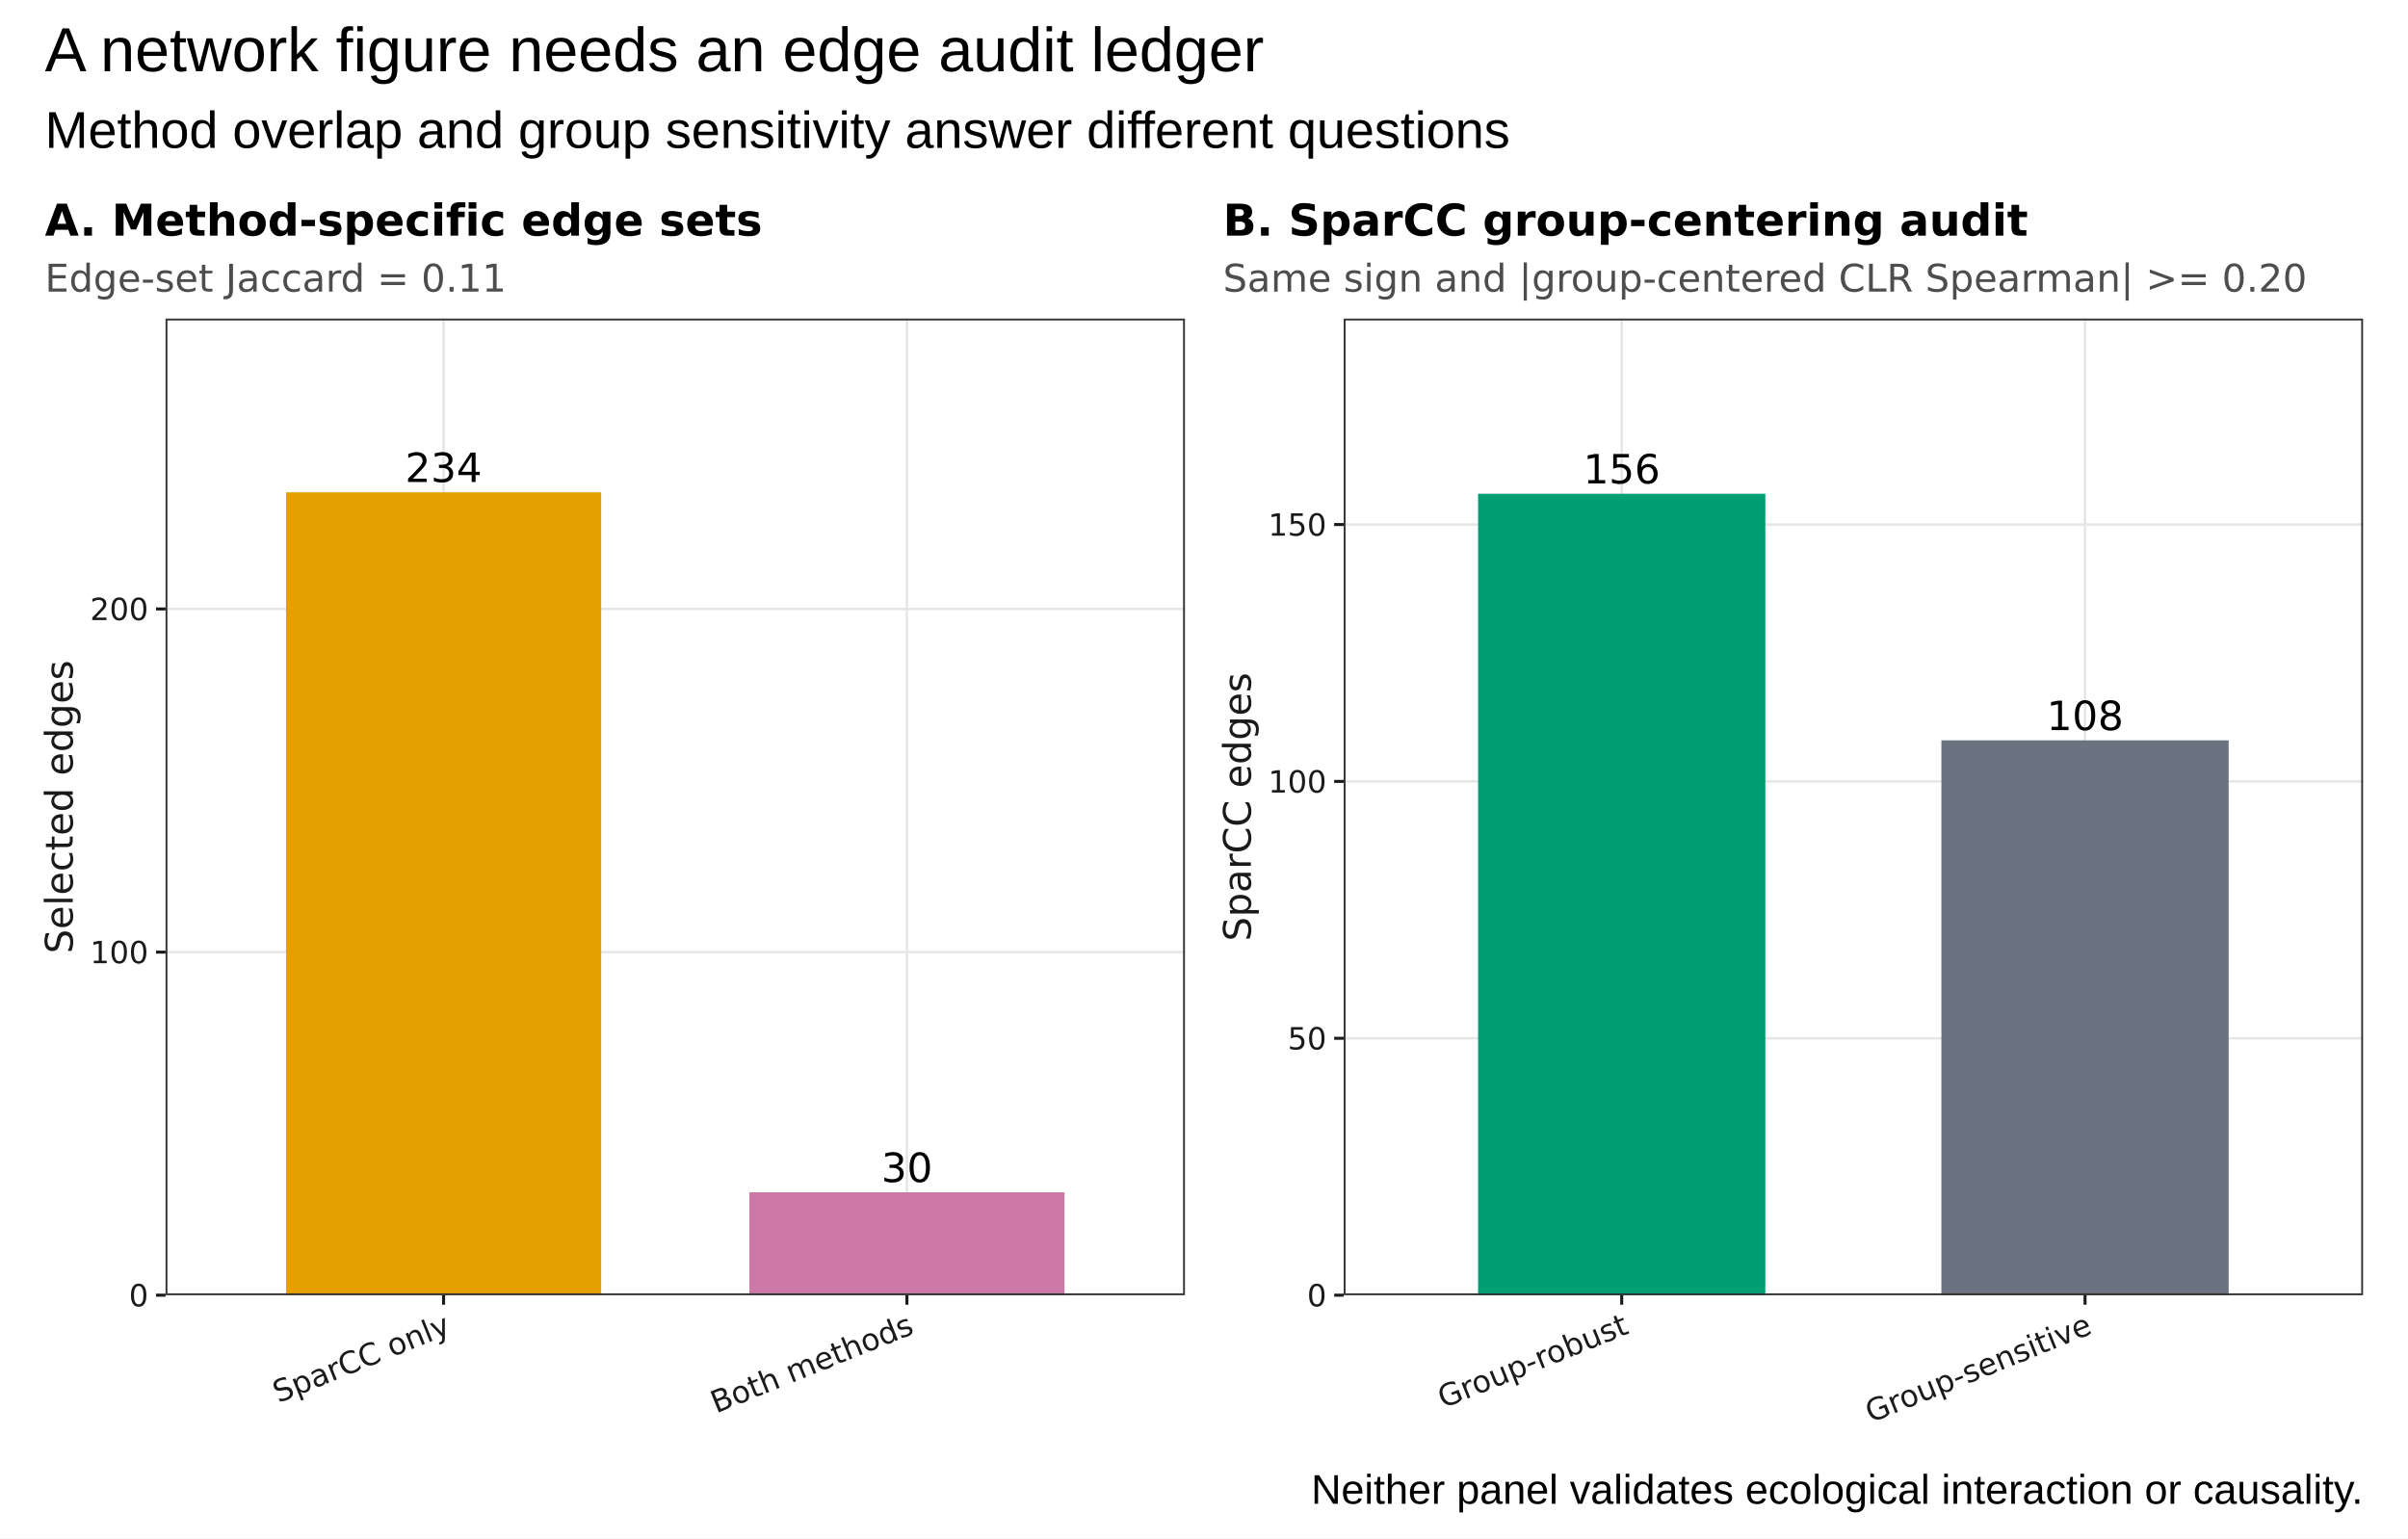
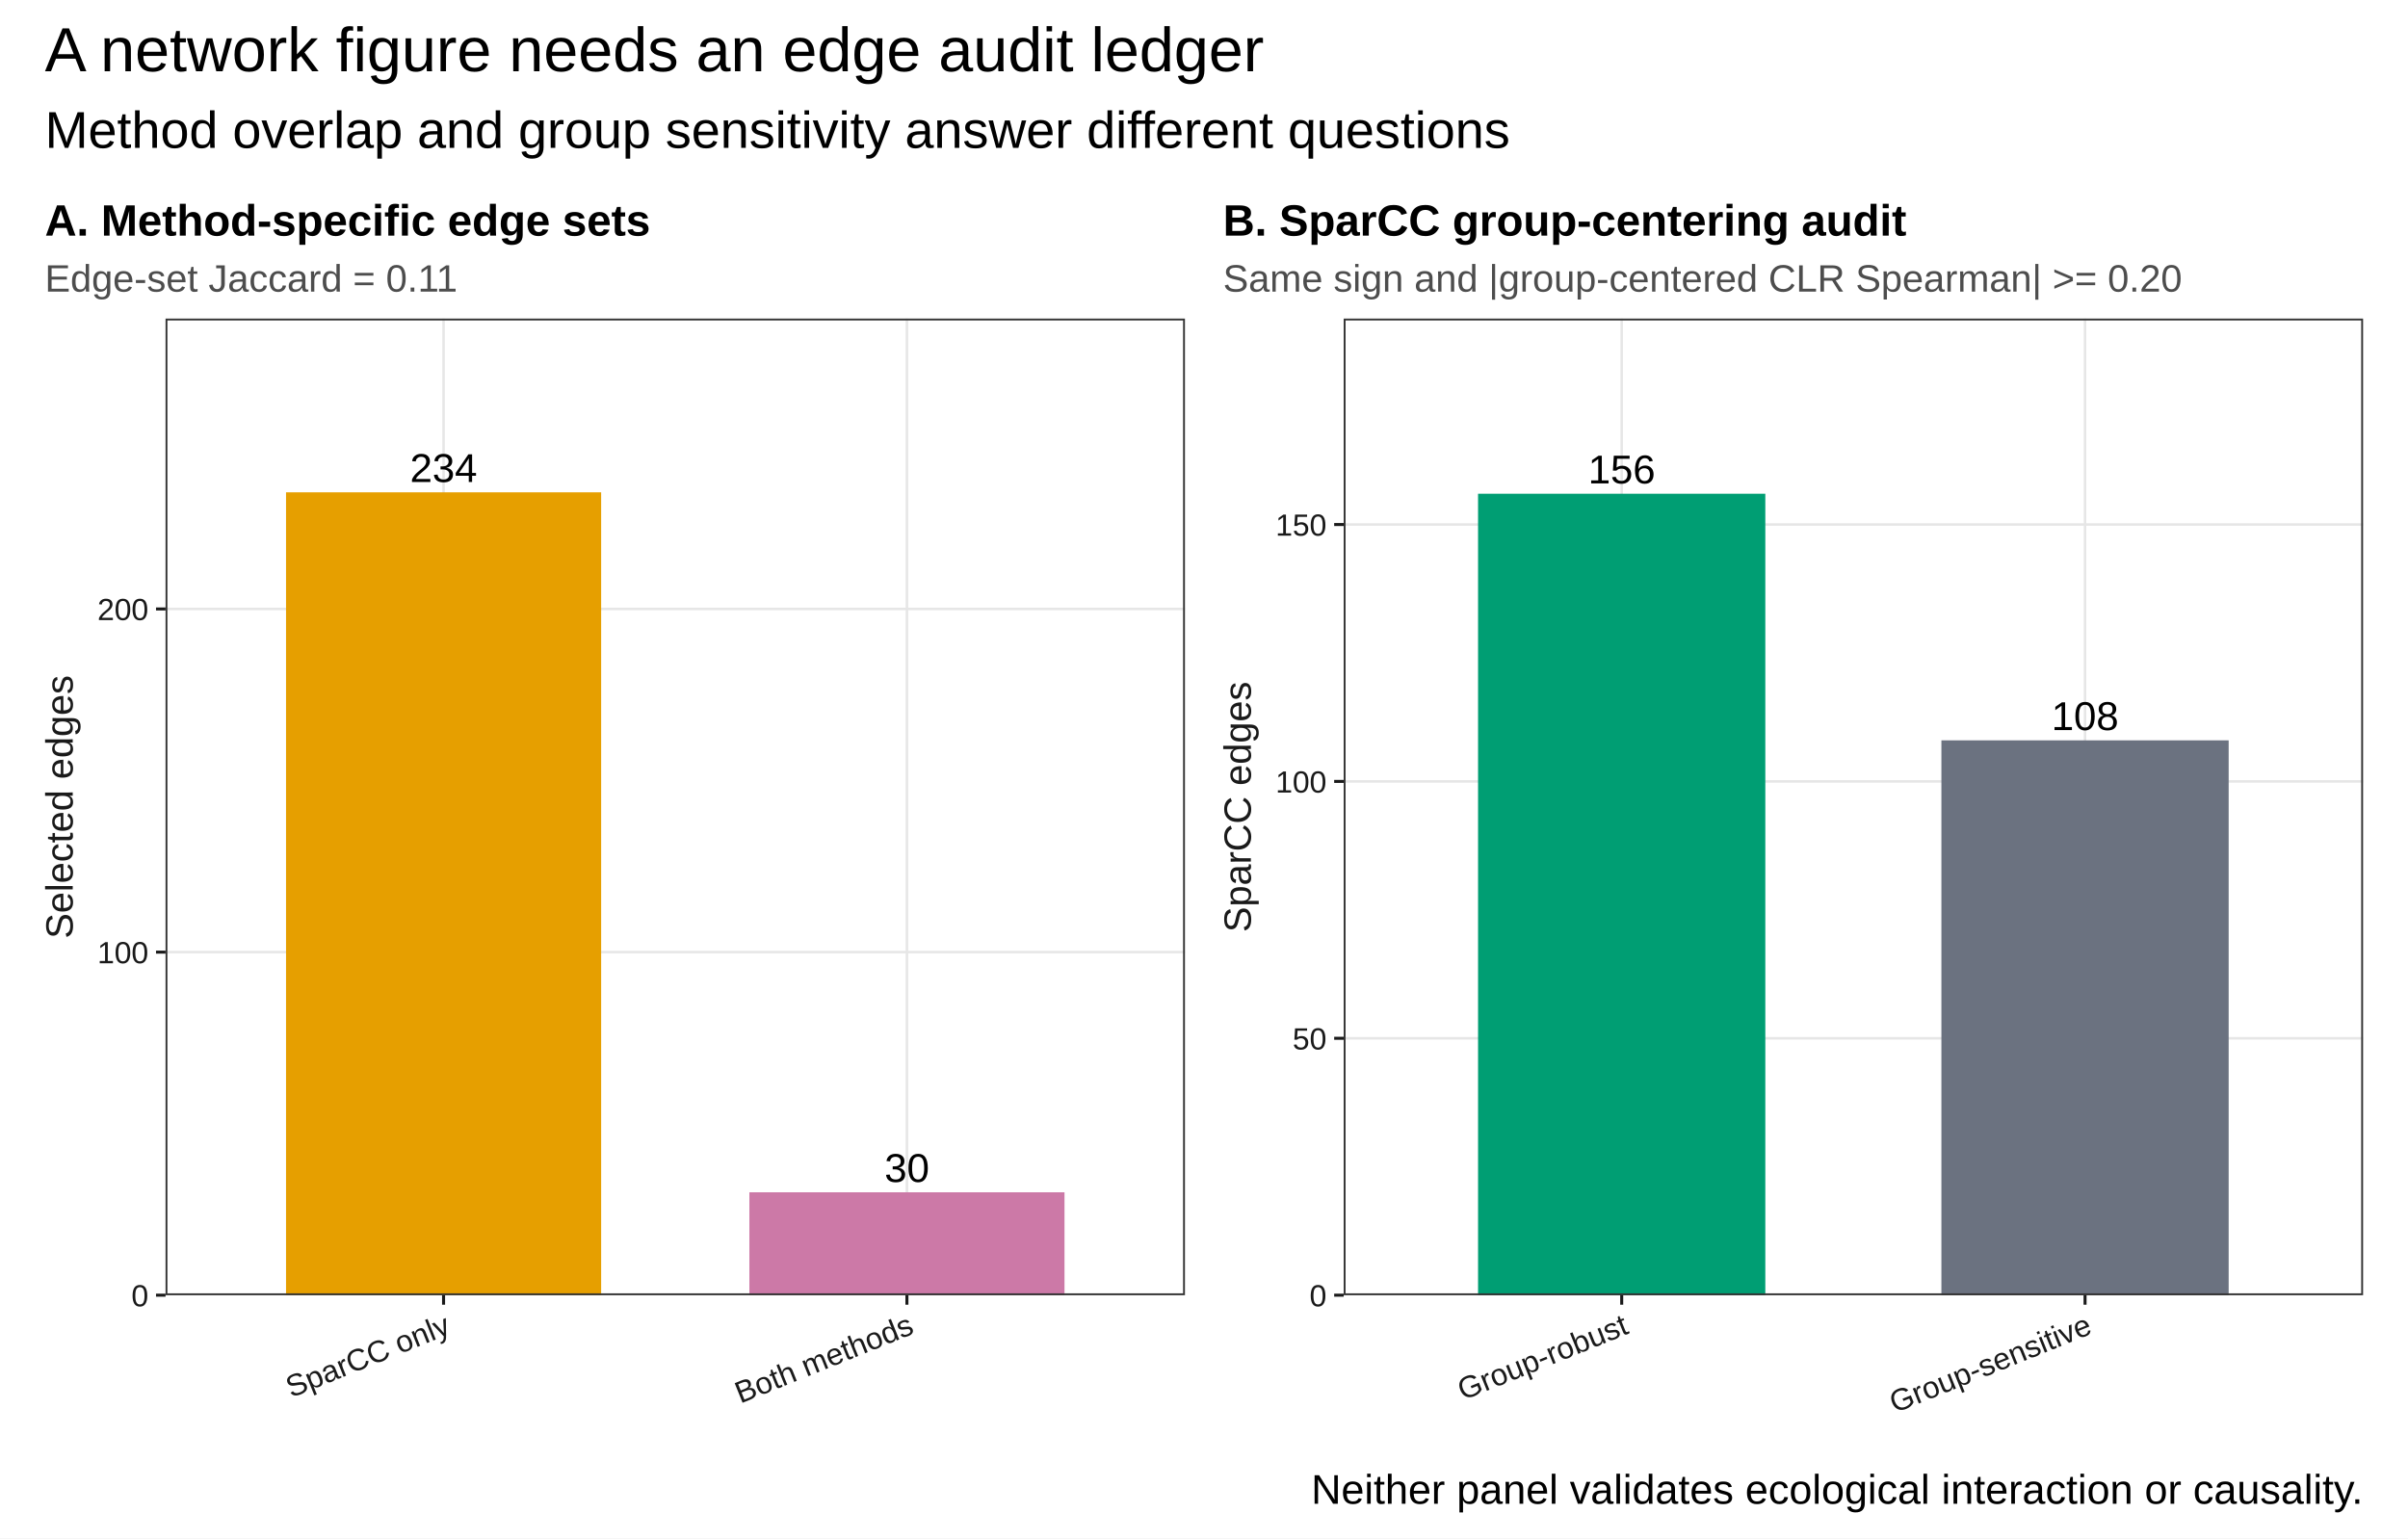
<svg xmlns="http://www.w3.org/2000/svg" class="svglite" width="510.24pt" height="325.98pt" viewBox="0 0 510.24 325.98">
  <defs>
    <style type="text/css">
    .svglite line, .svglite polyline, .svglite polygon, .svglite path, .svglite rect, .svglite circle {
      fill: none;
      stroke: #000000;
      stroke-linecap: round;
      stroke-linejoin: round;
      stroke-miterlimit: 10.00;
    }
    .svglite text {
      white-space: pre;
    }
  </style>
  </defs>
  <rect width="100%" height="100%" style="stroke: none; fill: #FFFFFF;" />
  <defs>
    <clipPath id="cpMC4wMHw1MTAuMjR8MC4wMHwzMjUuOTg=">
      <rect x="0.00" y="0.00" width="510.24" height="325.98" />
    </clipPath>
  </defs>
  <g clip-path="url(#cpMC4wMHw1MTAuMjR8MC4wMHwzMjUuOTg=)">
    <rect x="0.00" y="0.00" width="510.24" height="325.98" style="stroke-width: 1.07; stroke: #FFFFFF; fill: #FFFFFF;" />
  </g>
  <defs>
    <clipPath id="cpMzUuMDh8NTAwLjcyfDY3LjUyfDI3NC40OA==">
      <rect x="35.08" y="67.52" width="465.64" height="206.96" />
    </clipPath>
  </defs>
  <g clip-path="url(#cpMzUuMDh8NTAwLjcyfDY3LjUyfDI3NC40OA==)">
</g>
  <g clip-path="url(#cpMC4wMHw1MTAuMjR8MC4wMHwzMjUuOTg=)">
</g>
  <defs>
    <clipPath id="cpNS40OHwyNTUuMTJ8MzkuMTF8MzA2Ljc4">
      <rect x="5.48" y="39.11" width="249.64" height="267.67" />
    </clipPath>
  </defs>
  <g clip-path="url(#cpNS40OHwyNTUuMTJ8MzkuMTF8MzA2Ljc4)">
    <rect x="5.48" y="39.11" width="249.64" height="267.67" style="stroke-width: 0.79; stroke: #FFFFFF; fill: #FFFFFF;" />
  </g>
  <g clip-path="url(#cpMC4wMHw1MTAuMjR8MC4wMHwzMjUuOTg=)">
</g>
  <defs>
    <clipPath id="cpMjU1LjEyfDUwNC43NnwzOS4xMXwzMDYuNzg=">
      <rect x="255.12" y="39.11" width="249.64" height="267.67" />
    </clipPath>
  </defs>
  <g clip-path="url(#cpMjU1LjEyfDUwNC43NnwzOS4xMXwzMDYuNzg=)">
    <rect x="255.12" y="39.11" width="249.64" height="267.67" style="stroke-width: 0.79; stroke: #FFFFFF; fill: #FFFFFF;" />
  </g>
  <g clip-path="url(#cpMC4wMHw1MTAuMjR8MC4wMHwzMjUuOTg=)">
</g>
  <defs>
    <clipPath id="cpMzUuMDh8MjUxLjA4fDY3LjUyfDI3NC40OA==">
      <rect x="35.08" y="67.52" width="216.00" height="206.96" />
    </clipPath>
  </defs>
  <g clip-path="url(#cpMzUuMDh8MjUxLjA4fDY3LjUyfDI3NC40OA==)">
    <rect x="35.08" y="67.52" width="216.00" height="206.96" style="stroke-width: 0.79; stroke: none; fill: #FFFFFF;" />
    <polyline points="35.08,274.48 251.08,274.48 " style="stroke-width: 0.53; stroke: #E6E6E6; stroke-linecap: butt;" />
    <polyline points="35.08,201.77 251.08,201.77 " style="stroke-width: 0.53; stroke: #E6E6E6; stroke-linecap: butt;" />
    <polyline points="35.08,129.05 251.08,129.05 " style="stroke-width: 0.53; stroke: #E6E6E6; stroke-linecap: butt;" />
    <polyline points="93.99,274.48 93.99,67.52 " style="stroke-width: 0.53; stroke: #E6E6E6; stroke-linecap: butt;" />
    <polyline points="192.17,274.48 192.17,67.52 " style="stroke-width: 0.53; stroke: #E6E6E6; stroke-linecap: butt;" />
    <rect x="158.79" y="252.67" width="66.77" height="21.81" style="stroke-width: 1.07; stroke: none; stroke-linecap: butt; stroke-linejoin: miter; fill: #CC79A7;" />
    <rect x="60.61" y="104.33" width="66.77" height="170.15" style="stroke-width: 1.07; stroke: none; stroke-linecap: butt; stroke-linejoin: miter; fill: #E69F00;" />
-     <text x="192.17" y="250.49" text-anchor="middle" style="font-size: 8.54px; font-family: &quot;DejaVu Sans&quot;;" textLength="10.86px" lengthAdjust="spacingAndGlyphs">30</text>
-     <text x="93.99" y="102.15" text-anchor="middle" style="font-size: 8.54px; font-family: &quot;DejaVu Sans&quot;;" textLength="16.29px" lengthAdjust="spacingAndGlyphs">234</text>
+     <text x="192.17" y="250.49" text-anchor="middle" style="font-size: 8.54px; font-family: &quot;Arial&quot;;" textLength="10.86px" lengthAdjust="spacingAndGlyphs">30</text>
+     <text x="93.99" y="102.15" text-anchor="middle" style="font-size: 8.54px; font-family: &quot;Arial&quot;;" textLength="16.29px" lengthAdjust="spacingAndGlyphs">234</text>
    <rect x="35.08" y="67.52" width="216.00" height="206.96" style="stroke-width: 0.79; stroke: #333333;" />
  </g>
  <g clip-path="url(#cpMC4wMHw1MTAuMjR8MC4wMHwzMjUuOTg=)">
-     <text x="31.45" y="276.84" text-anchor="end" style="font-size: 6.48px;fill: #1A1A1A; font-family: &quot;DejaVu Sans&quot;;" textLength="4.11px" lengthAdjust="spacingAndGlyphs">0</text>
-     <text x="31.45" y="204.13" text-anchor="end" style="font-size: 6.48px;fill: #1A1A1A; font-family: &quot;DejaVu Sans&quot;;" textLength="12.33px" lengthAdjust="spacingAndGlyphs">100</text>
-     <text x="31.45" y="131.41" text-anchor="end" style="font-size: 6.48px;fill: #1A1A1A; font-family: &quot;DejaVu Sans&quot;;" textLength="12.33px" lengthAdjust="spacingAndGlyphs">200</text>
+     <text x="31.45" y="276.84" text-anchor="end" style="font-size: 6.48px;fill: #1A1A1A; font-family: &quot;Arial&quot;;" textLength="4.11px" lengthAdjust="spacingAndGlyphs">0</text>
+     <text x="31.45" y="204.13" text-anchor="end" style="font-size: 6.48px;fill: #1A1A1A; font-family: &quot;Arial&quot;;" textLength="12.33px" lengthAdjust="spacingAndGlyphs">100</text>
+     <text x="31.45" y="131.41" text-anchor="end" style="font-size: 6.48px;fill: #1A1A1A; font-family: &quot;Arial&quot;;" textLength="12.33px" lengthAdjust="spacingAndGlyphs">200</text>
    <polyline points="33.06,274.48 35.08,274.48 " style="stroke-width: 0.64; stroke: #1A1A1A; stroke-linecap: butt;" />
    <polyline points="33.06,201.77 35.08,201.77 " style="stroke-width: 0.64; stroke: #1A1A1A; stroke-linecap: butt;" />
    <polyline points="33.06,129.05 35.08,129.05 " style="stroke-width: 0.64; stroke: #1A1A1A; stroke-linecap: butt;" />
    <polyline points="93.99,276.50 93.99,274.48 " style="stroke-width: 0.64; stroke: #1A1A1A; stroke-linecap: butt;" />
    <polyline points="192.17,276.50 192.17,274.48 " style="stroke-width: 0.64; stroke: #1A1A1A; stroke-linecap: butt;" />
-     <text transform="translate(95.76,282.49) rotate(-22)" text-anchor="end" style="font-size: 6.48px;fill: #1A1A1A; font-family: &quot;DejaVu Sans&quot;;" textLength="39.58px" lengthAdjust="spacingAndGlyphs">SparCC only</text>
-     <text transform="translate(193.94,282.49) rotate(-22)" text-anchor="end" style="font-size: 6.48px;fill: #1A1A1A; font-family: &quot;DejaVu Sans&quot;;" textLength="45.40px" lengthAdjust="spacingAndGlyphs">Both methods</text>
-     <text transform="translate(15.41,171.00) rotate(-90)" text-anchor="middle" style="font-size: 8.10px;fill: #1A1A1A; font-family: &quot;DejaVu Sans&quot;;" textLength="62.11px" lengthAdjust="spacingAndGlyphs">Selected edges</text>
-     <text x="9.51" y="61.80" style="font-size: 8.10px;fill: #4D4D4D; font-family: &quot;DejaVu Sans&quot;;" textLength="97.70px" lengthAdjust="spacingAndGlyphs">Edge-set Jaccard = 0.11</text>
-     <text x="9.51" y="49.94" style="font-size: 9.31px; font-weight: bold; font-family: &quot;DejaVu Sans&quot;;" textLength="152.03px" lengthAdjust="spacingAndGlyphs">A. Method-specific edge sets</text>
+     <text transform="translate(95.76,282.49) rotate(-22)" text-anchor="end" style="font-size: 6.48px;fill: #1A1A1A; font-family: &quot;Arial&quot;;" textLength="39.58px" lengthAdjust="spacingAndGlyphs">SparCC only</text>
+     <text transform="translate(193.94,282.49) rotate(-22)" text-anchor="end" style="font-size: 6.48px;fill: #1A1A1A; font-family: &quot;Arial&quot;;" textLength="45.40px" lengthAdjust="spacingAndGlyphs">Both methods</text>
+     <text transform="translate(15.41,171.00) rotate(-90)" text-anchor="middle" style="font-size: 8.10px;fill: #1A1A1A; font-family: &quot;Arial&quot;;" textLength="62.11px" lengthAdjust="spacingAndGlyphs">Selected edges</text>
+     <text x="9.51" y="61.80" style="font-size: 8.10px;fill: #4D4D4D; font-family: &quot;Arial&quot;;" textLength="97.70px" lengthAdjust="spacingAndGlyphs">Edge-set Jaccard = 0.11</text>
+     <text x="9.51" y="49.94" style="font-size: 9.31px; font-weight: bold; font-family: &quot;Arial&quot;;" textLength="152.03px" lengthAdjust="spacingAndGlyphs">A. Method-specific edge sets</text>
  </g>
  <defs>
    <clipPath id="cpMjg0LjcyfDUwMC43Mnw2Ny41MnwyNzQuNDg=">
      <rect x="284.72" y="67.52" width="216.00" height="206.96" />
    </clipPath>
  </defs>
  <g clip-path="url(#cpMjg0LjcyfDUwMC43Mnw2Ny41MnwyNzQuNDg=)">
    <rect x="284.72" y="67.52" width="216.00" height="206.96" style="stroke-width: 0.79; stroke: none; fill: #FFFFFF;" />
    <polyline points="284.72,274.48 500.72,274.48 " style="stroke-width: 0.53; stroke: #E6E6E6; stroke-linecap: butt;" />
    <polyline points="284.72,220.04 500.72,220.04 " style="stroke-width: 0.53; stroke: #E6E6E6; stroke-linecap: butt;" />
    <polyline points="284.72,165.60 500.72,165.60 " style="stroke-width: 0.53; stroke: #E6E6E6; stroke-linecap: butt;" />
    <polyline points="284.72,111.16 500.72,111.16 " style="stroke-width: 0.53; stroke: #E6E6E6; stroke-linecap: butt;" />
    <polyline points="343.63,274.48 343.63,67.52 " style="stroke-width: 0.53; stroke: #E6E6E6; stroke-linecap: butt;" />
    <polyline points="441.81,274.48 441.81,67.52 " style="stroke-width: 0.53; stroke: #E6E6E6; stroke-linecap: butt;" />
    <rect x="313.19" y="104.63" width="60.87" height="169.85" style="stroke-width: 1.07; stroke: none; stroke-linecap: butt; stroke-linejoin: miter; fill: #009E73;" />
    <rect x="411.37" y="156.89" width="60.87" height="117.59" style="stroke-width: 1.07; stroke: none; stroke-linecap: butt; stroke-linejoin: miter; fill: #6B7280;" />
-     <text x="343.63" y="102.45" text-anchor="middle" style="font-size: 8.54px; font-family: &quot;DejaVu Sans&quot;;" textLength="16.29px" lengthAdjust="spacingAndGlyphs">156</text>
-     <text x="441.81" y="154.72" text-anchor="middle" style="font-size: 8.54px; font-family: &quot;DejaVu Sans&quot;;" textLength="16.29px" lengthAdjust="spacingAndGlyphs">108</text>
+     <text x="343.63" y="102.45" text-anchor="middle" style="font-size: 8.54px; font-family: &quot;Arial&quot;;" textLength="16.29px" lengthAdjust="spacingAndGlyphs">156</text>
+     <text x="441.81" y="154.72" text-anchor="middle" style="font-size: 8.54px; font-family: &quot;Arial&quot;;" textLength="16.29px" lengthAdjust="spacingAndGlyphs">108</text>
    <rect x="284.72" y="67.52" width="216.00" height="206.96" style="stroke-width: 0.79; stroke: #333333;" />
  </g>
  <g clip-path="url(#cpMC4wMHw1MTAuMjR8MC4wMHwzMjUuOTg=)">
-     <text x="281.09" y="276.84" text-anchor="end" style="font-size: 6.48px;fill: #1A1A1A; font-family: &quot;DejaVu Sans&quot;;" textLength="4.11px" lengthAdjust="spacingAndGlyphs">0</text>
-     <text x="281.09" y="222.40" text-anchor="end" style="font-size: 6.48px;fill: #1A1A1A; font-family: &quot;DejaVu Sans&quot;;" textLength="8.22px" lengthAdjust="spacingAndGlyphs">50</text>
-     <text x="281.09" y="167.96" text-anchor="end" style="font-size: 6.48px;fill: #1A1A1A; font-family: &quot;DejaVu Sans&quot;;" textLength="12.33px" lengthAdjust="spacingAndGlyphs">100</text>
-     <text x="281.09" y="113.52" text-anchor="end" style="font-size: 6.48px;fill: #1A1A1A; font-family: &quot;DejaVu Sans&quot;;" textLength="12.33px" lengthAdjust="spacingAndGlyphs">150</text>
+     <text x="281.09" y="276.84" text-anchor="end" style="font-size: 6.48px;fill: #1A1A1A; font-family: &quot;Arial&quot;;" textLength="4.11px" lengthAdjust="spacingAndGlyphs">0</text>
+     <text x="281.09" y="222.40" text-anchor="end" style="font-size: 6.48px;fill: #1A1A1A; font-family: &quot;Arial&quot;;" textLength="8.22px" lengthAdjust="spacingAndGlyphs">50</text>
+     <text x="281.09" y="167.96" text-anchor="end" style="font-size: 6.48px;fill: #1A1A1A; font-family: &quot;Arial&quot;;" textLength="12.33px" lengthAdjust="spacingAndGlyphs">100</text>
+     <text x="281.09" y="113.52" text-anchor="end" style="font-size: 6.48px;fill: #1A1A1A; font-family: &quot;Arial&quot;;" textLength="12.33px" lengthAdjust="spacingAndGlyphs">150</text>
    <polyline points="282.70,274.48 284.72,274.48 " style="stroke-width: 0.64; stroke: #1A1A1A; stroke-linecap: butt;" />
    <polyline points="282.70,220.04 284.72,220.04 " style="stroke-width: 0.64; stroke: #1A1A1A; stroke-linecap: butt;" />
    <polyline points="282.70,165.60 284.72,165.60 " style="stroke-width: 0.64; stroke: #1A1A1A; stroke-linecap: butt;" />
    <polyline points="282.70,111.16 284.72,111.16 " style="stroke-width: 0.64; stroke: #1A1A1A; stroke-linecap: butt;" />
    <polyline points="343.63,276.50 343.63,274.48 " style="stroke-width: 0.64; stroke: #1A1A1A; stroke-linecap: butt;" />
    <polyline points="441.81,276.50 441.81,274.48 " style="stroke-width: 0.64; stroke: #1A1A1A; stroke-linecap: butt;" />
-     <text transform="translate(345.39,282.49) rotate(-22)" text-anchor="end" style="font-size: 6.48px;fill: #1A1A1A; font-family: &quot;DejaVu Sans&quot;;" textLength="42.58px" lengthAdjust="spacingAndGlyphs">Group-robust</text>
-     <text transform="translate(443.58,282.49) rotate(-22)" text-anchor="end" style="font-size: 6.48px;fill: #1A1A1A; font-family: &quot;DejaVu Sans&quot;;" textLength="50.75px" lengthAdjust="spacingAndGlyphs">Group-sensitive</text>
-     <text transform="translate(265.05,171.00) rotate(-90)" text-anchor="middle" style="font-size: 8.10px;fill: #1A1A1A; font-family: &quot;DejaVu Sans&quot;;" textLength="56.88px" lengthAdjust="spacingAndGlyphs">SparCC edges</text>
-     <text x="259.15" y="61.80" style="font-size: 8.10px;fill: #4D4D4D; font-family: &quot;DejaVu Sans&quot;;" textLength="229.48px" lengthAdjust="spacingAndGlyphs">Same sign and |group-centered CLR Spearman| &gt;= 0.20</text>
-     <text x="259.15" y="49.94" style="font-size: 9.31px; font-weight: bold; font-family: &quot;DejaVu Sans&quot;;" textLength="170.62px" lengthAdjust="spacingAndGlyphs">B. SparCC group-centering audit</text>
+     <text transform="translate(345.39,282.49) rotate(-22)" text-anchor="end" style="font-size: 6.48px;fill: #1A1A1A; font-family: &quot;Arial&quot;;" textLength="42.58px" lengthAdjust="spacingAndGlyphs">Group-robust</text>
+     <text transform="translate(443.58,282.49) rotate(-22)" text-anchor="end" style="font-size: 6.48px;fill: #1A1A1A; font-family: &quot;Arial&quot;;" textLength="50.75px" lengthAdjust="spacingAndGlyphs">Group-sensitive</text>
+     <text transform="translate(265.05,171.00) rotate(-90)" text-anchor="middle" style="font-size: 8.10px;fill: #1A1A1A; font-family: &quot;Arial&quot;;" textLength="56.88px" lengthAdjust="spacingAndGlyphs">SparCC edges</text>
+     <text x="259.15" y="61.80" style="font-size: 8.10px;fill: #4D4D4D; font-family: &quot;Arial&quot;;" textLength="229.48px" lengthAdjust="spacingAndGlyphs">Same sign and |group-centered CLR Spearman| &gt;= 0.20</text>
+     <text x="259.15" y="49.94" style="font-size: 9.31px; font-weight: bold; font-family: &quot;Arial&quot;;" textLength="170.62px" lengthAdjust="spacingAndGlyphs">B. SparCC group-centering audit</text>
    <text x="500.72" y="318.68" text-anchor="end" style="font-size: 8.80px; font-family: &quot;Arial&quot;;" textLength="255.24px" lengthAdjust="spacingAndGlyphs">Neither panel validates ecological interaction or causality.</text>
    <text x="9.51" y="31.34" style="font-size: 11.00px; font-family: &quot;Arial&quot;;" textLength="355.60px" lengthAdjust="spacingAndGlyphs">Method overlap and group sensitivity answer different questions</text>
    <text x="9.51" y="15.10" style="font-size: 13.20px; font-family: &quot;Arial&quot;;" textLength="295.17px" lengthAdjust="spacingAndGlyphs">A network figure needs an edge audit ledger</text>
  </g>
</svg>
